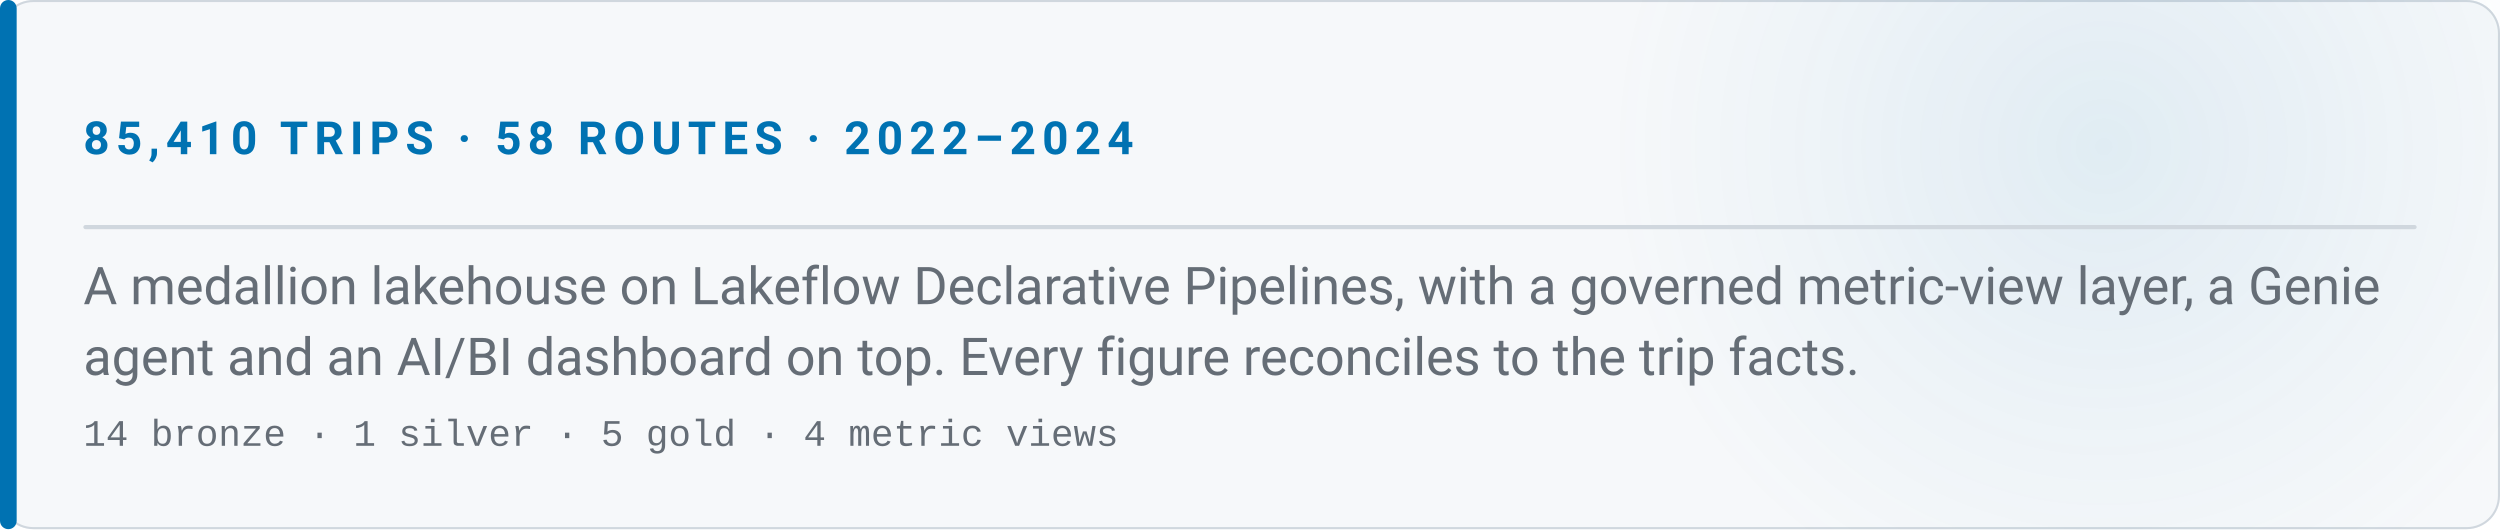
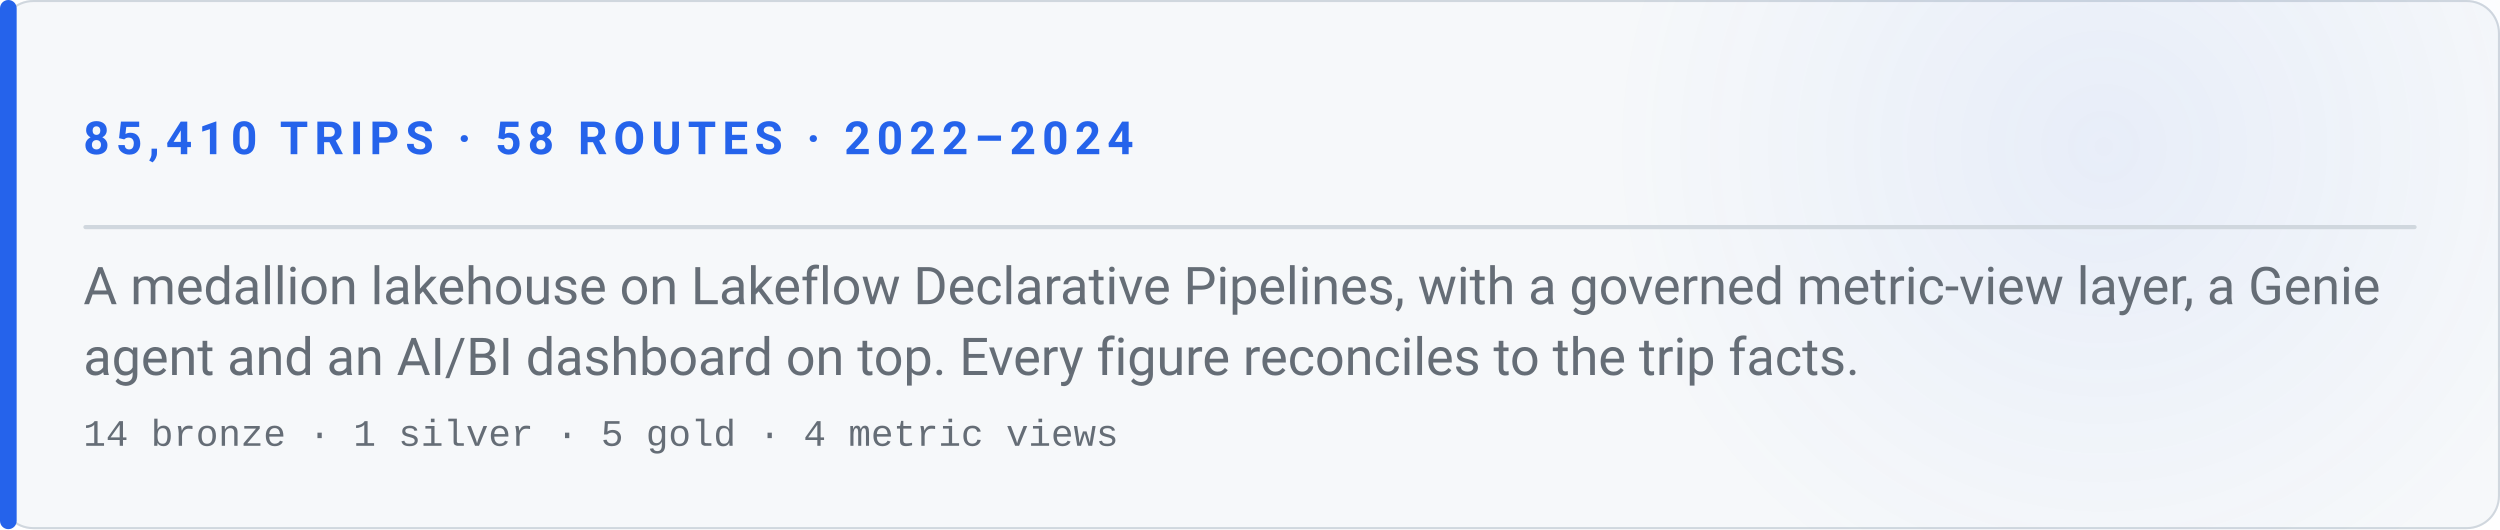
<svg xmlns="http://www.w3.org/2000/svg" viewBox="0 0 1200 254" width="1200" height="254" role="img" aria-label="Fleet Pulse — Trucking Operations on Databricks">
  <style>
    /* Entrance animations move things but never fade them. A renderer that does
       not run CSS would otherwise show an empty banner, because the from-state
       of a fade is invisible and fill-mode both holds it for the whole delay. */
    .rise  { animation: rise .55s cubic-bezier(.2,.7,.3,1) both; }
    @keyframes rise { from { transform: translateY(9px) } to { transform: translateY(0) } }
    @media (prefers-reduced-motion: reduce) { * { animation: none !important } }
    .sweep { animation: sweep .9s cubic-bezier(.2,.7,.3,1) .15s; }
    .blob  { animation: drift 14s ease-in-out infinite alternate; }
    @keyframes sweep { from { width: 0 } to { width: 1120px } }
    @keyframes drift { from { transform: translate(0,0) }
                        to   { transform: translate(64px,-22px) } }
  </style>
  <defs>
    <radialGradient id="g" cx="50%" cy="50%" r="50%">
-       <stop offset="0%" stop-color="#0072B2" stop-opacity="0.09" />
-       <stop offset="55%" stop-color="#0072B2" stop-opacity="0.035" />
-       <stop offset="100%" stop-color="#0072B2" stop-opacity="0" />
+       <stop offset="0%" stop-color="#2563EB" stop-opacity="0.07" />
+       <stop offset="55%" stop-color="#2563EB" stop-opacity="0.03" />
+       <stop offset="100%" stop-color="#2563EB" stop-opacity="0" />
    </radialGradient>
  </defs>
  <rect width="1200" height="254" rx="16" fill="#F6F8FA" />
  <rect x="0.5" y="0.5" width="1199" height="253" rx="15.5" fill="none" stroke="#D0D7DE" />
-   <rect width="8" height="254" rx="4" fill="#0072B2" />
+   <rect width="8" height="254" rx="4" fill="#2563EB" />
  <g class="blob">
    <circle cx="1010" cy="70" r="240" fill="url(#g)" />
  </g>
-   <text class="rise" x="40" y="74" font-family="system-ui,-apple-system,'Segoe UI',Roboto,Helvetica,Arial,sans-serif" font-size="22" font-weight="700" letter-spacing="3" fill="#0072B2">85,410 TRIPS  ·  58 ROUTES  ·  2022–2024</text>
+   <text class="rise" x="40" y="74" font-family="system-ui,-apple-system,'Segoe UI',Roboto,Helvetica,Arial,sans-serif" font-size="22" font-weight="700" letter-spacing="3" fill="#2563EB">85,410 TRIPS  ·  58 ROUTES  ·  2022–2024</text>
  <rect class="sweep" x="40" y="108" width="1120" height="2" rx="1" fill="#D0D7DE" />
  <text class="rise" style="animation-delay:0.20s" x="40" y="146" font-family="system-ui,-apple-system,'Segoe UI',Roboto,Helvetica,Arial,sans-serif" font-size="25" fill="#656D76">A medallion lakehouse on Lakeflow Declarative Pipelines, with a governed metric-view layer, a Genie</text>
  <text class="rise" style="animation-delay:0.25s" x="40" y="180" font-family="system-ui,-apple-system,'Segoe UI',Roboto,Helvetica,Arial,sans-serif" font-size="25" fill="#656D76">agent and an AI/BI dashboard on top. Every figure reconciles to the trip facts.</text>
  <text class="rise" style="animation-delay:.25s" x="40" y="214" font-family="ui-monospace,SFMono-Regular,'SF Mono',Consolas,'Liberation Mono',monospace" font-size="18" fill="#656D76">14 bronze · 1 silver · 5 gold · 4 metric views</text>
</svg>
